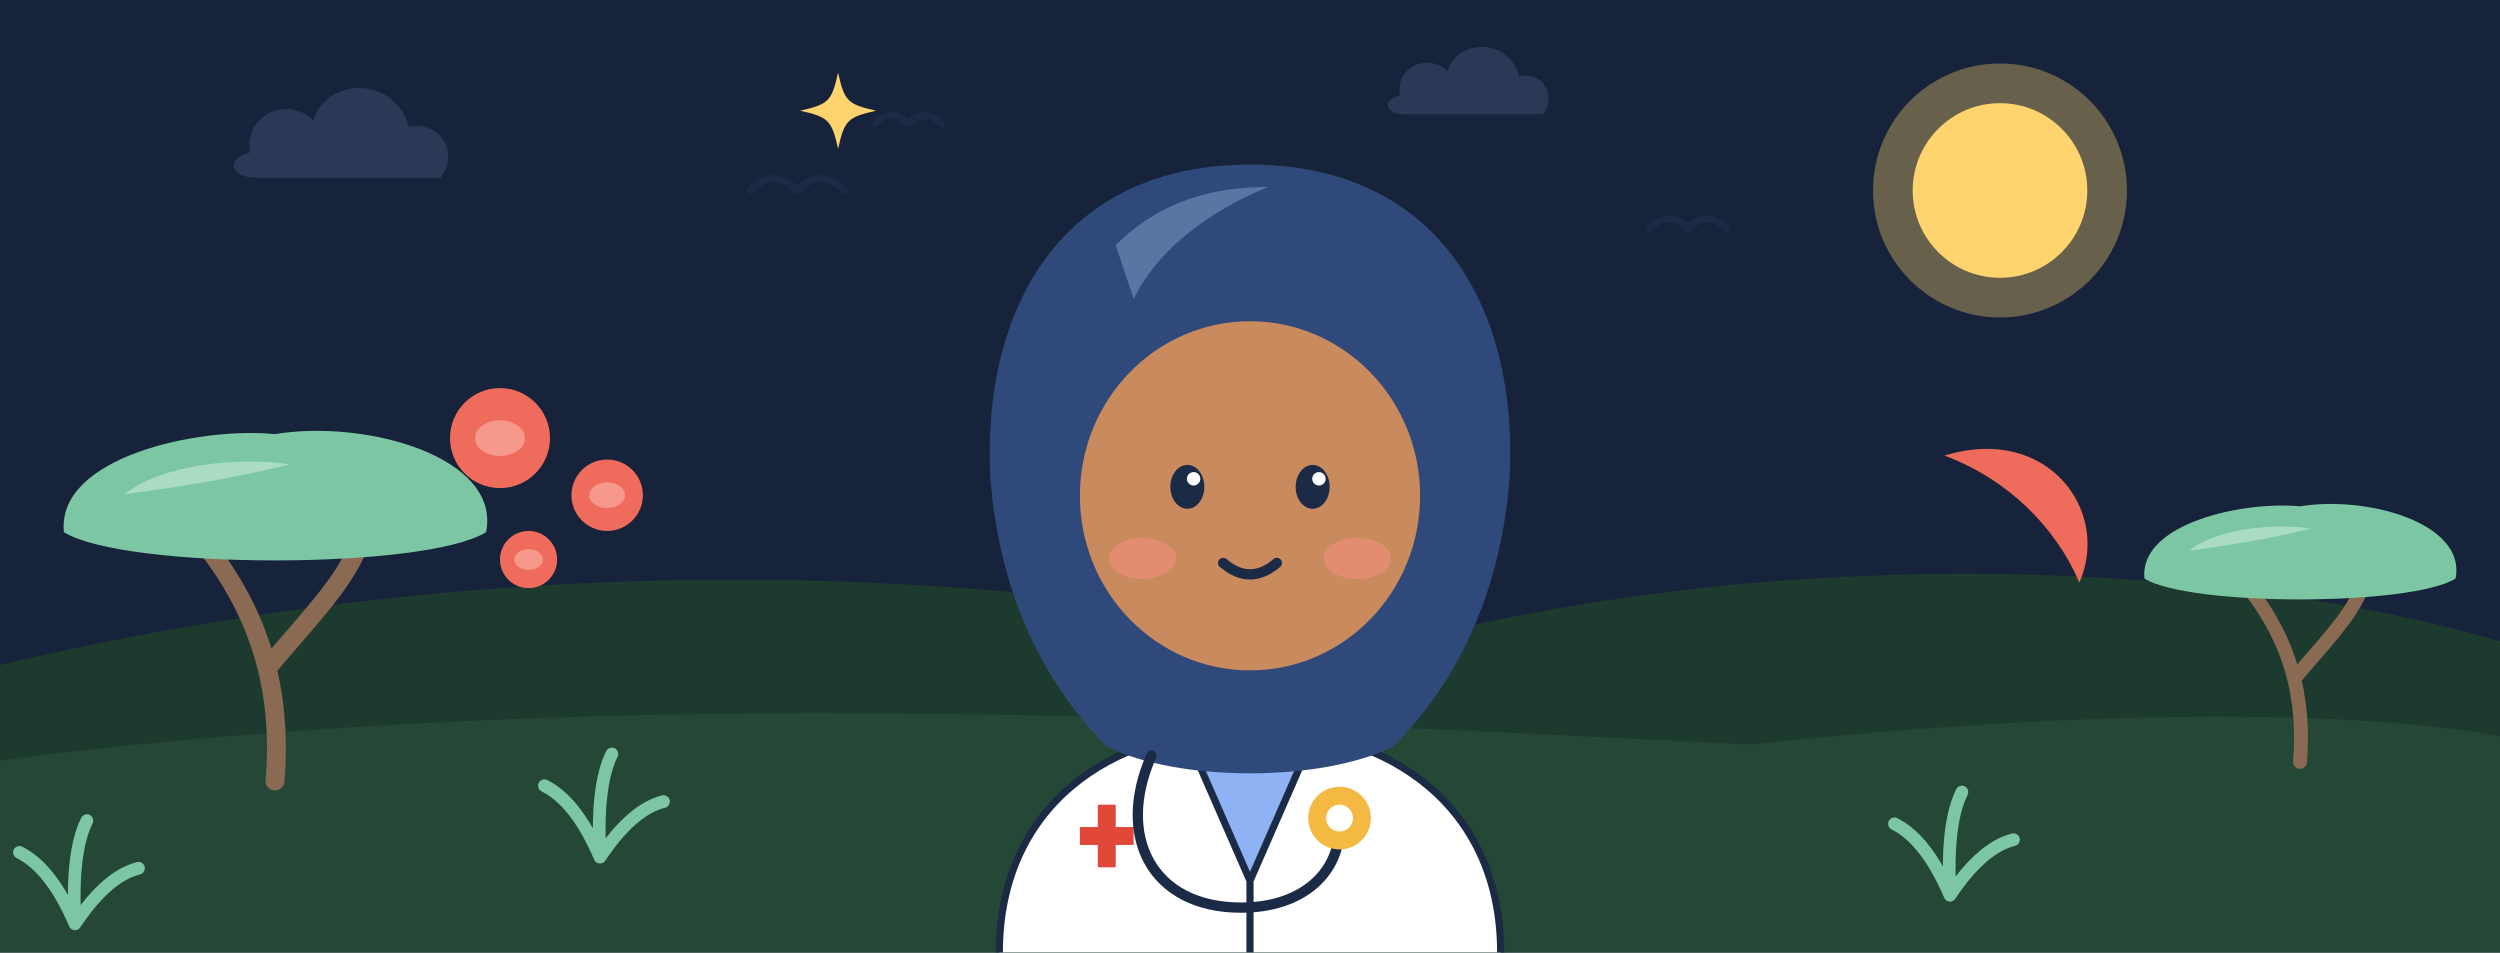
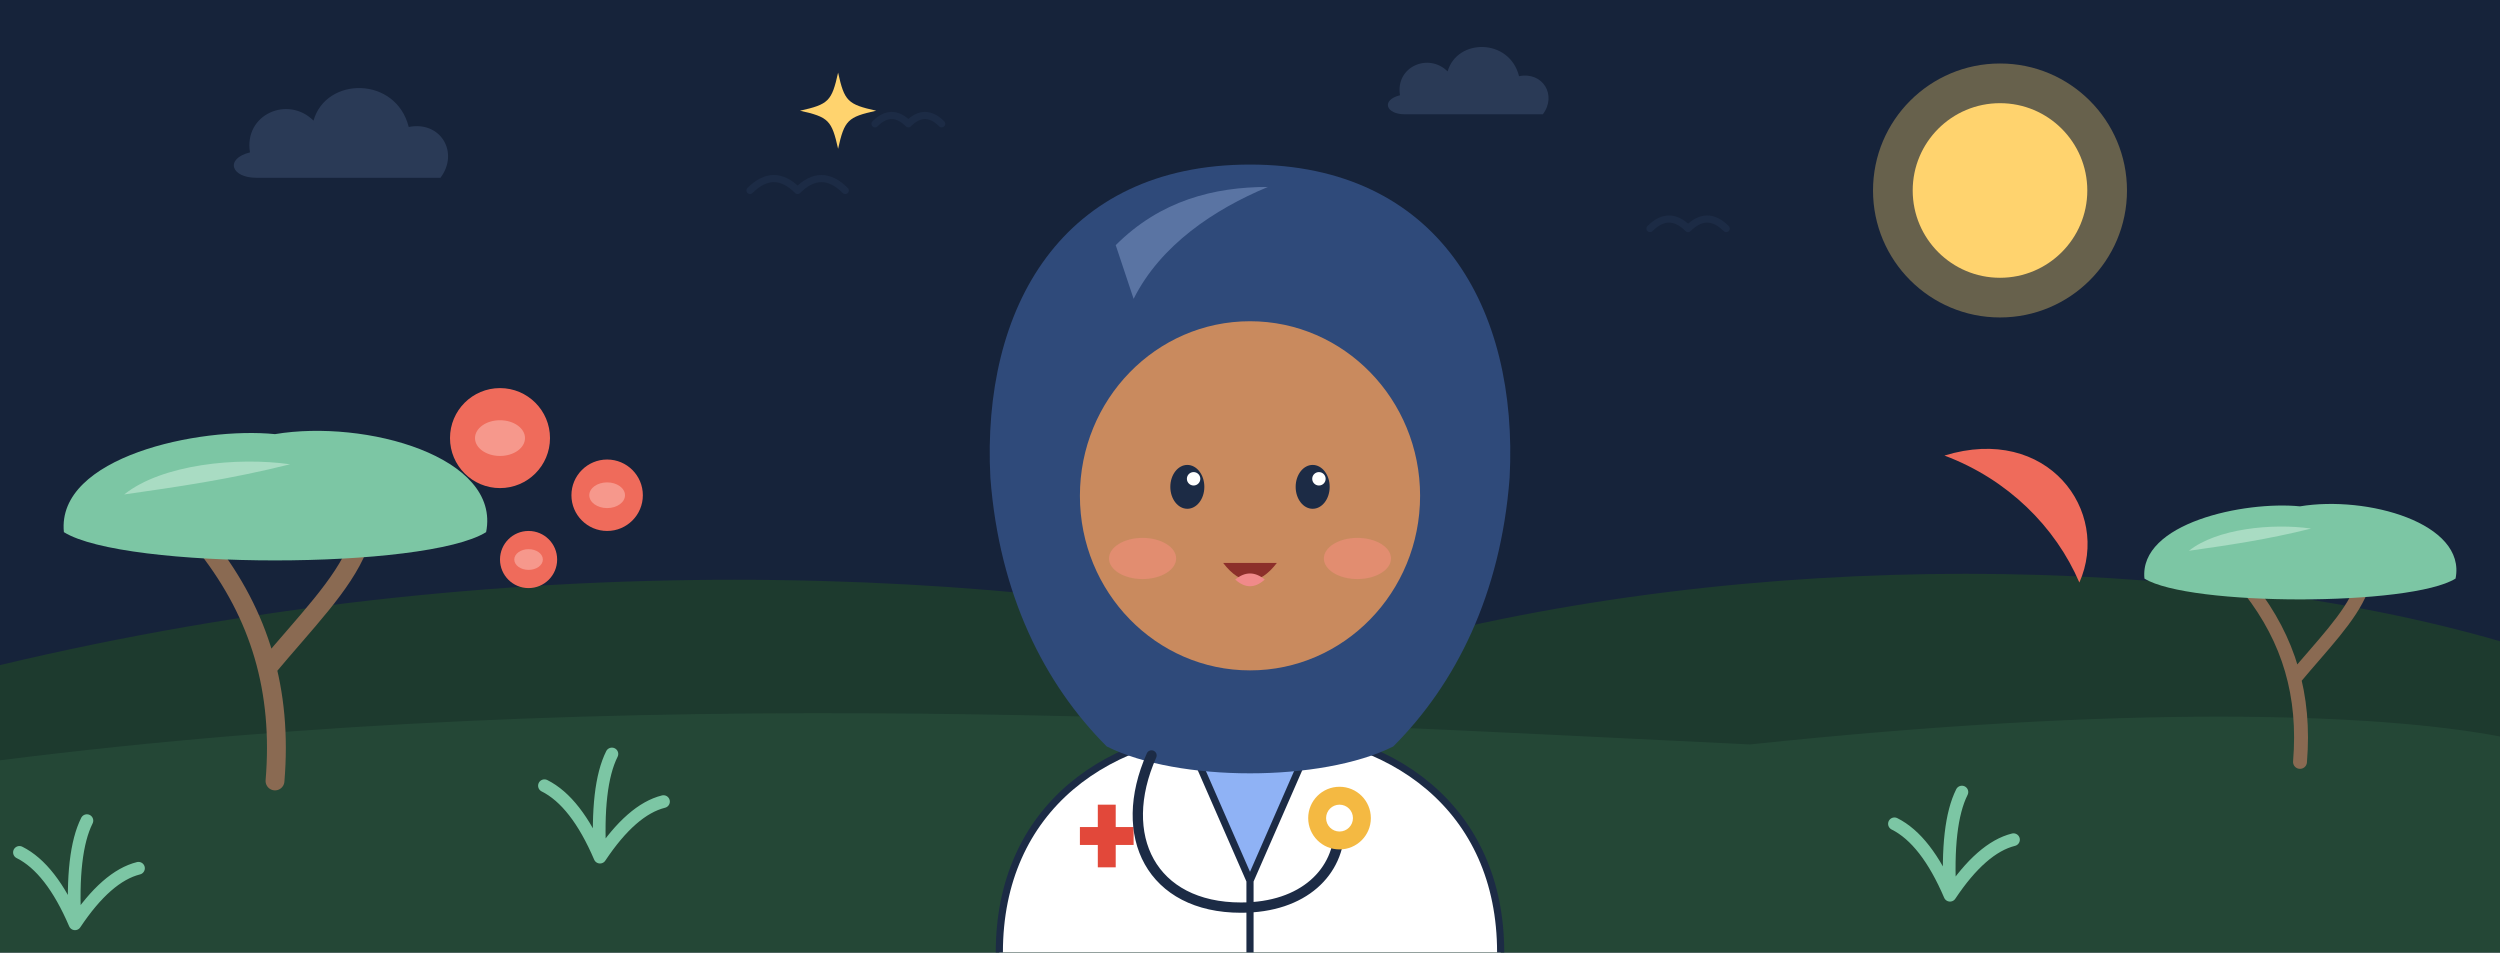
<svg xmlns="http://www.w3.org/2000/svg" viewBox="0 0 630 240" preserveAspectRatio="xMidYMid slice">
  <rect width="100%" height="100%" fill="#16233a" />
  <g transform="translate(504.0 48.0)">
    <circle r="32" opacity=".35" fill="#ffd36e" />
  </g>
  <g transform="translate(504.0 48.0)">
    <circle r="22" fill="#ffd36e" />
  </g>
  <g transform="translate(63.0 38.4)">
    <path transform="scale(0.8)" d="M0 0 C -2 -12 12 -18 20 -10 C 24 -24 46 -24 50 -8 C 60 -10 66 0 60 8 L 2 8 C -6 8 -8 2 0 0 Z" fill="#2a3a56" />
  </g>
  <g transform="translate(352.8 24.0)">
    <path transform="scale(0.6)" d="M0 0 C -2 -12 12 -18 20 -10 C 24 -24 46 -24 50 -8 C 60 -10 66 0 60 8 L 2 8 C -6 8 -8 2 0 0 Z" fill="#2a3a56" />
  </g>
  <g transform="translate(189.0 48.0)">
    <path d="M0 0 q6 -6 12 0 q6 -6 12 0" fill="none" stroke="#1c2b45" stroke-width="1.80" stroke-linecap="round" stroke-linejoin="round" />
  </g>
  <g transform="translate(220.5 31.2) scale(0.700)">
    <path d="M0 0 q6 -6 12 0 q6 -6 12 0" fill="none" stroke="#1c2b45" stroke-width="2.57" stroke-linecap="round" stroke-linejoin="round" />
  </g>
  <g transform="translate(415.8 57.6) scale(0.800)">
    <path d="M0 0 q6 -6 12 0 q6 -6 12 0" fill="none" stroke="#1c2b45" stroke-width="2.25" stroke-linecap="round" stroke-linejoin="round" />
  </g>
  <path d="M0 167.6 C 126.0 137.6 252.0 141.6 346.5 163.6 C 441.0 137.6 554.4 139.6 630.0 161.6 V 999 H 0 Z" fill="#1d3a2e" />
  <path d="M0 191.6 C 157.5 171.6 315.0 181.6 441.0 187.6 C 535.5 177.6 598.5 179.6 630.0 185.6 V 999 H 0 Z" fill="#244736" />
  <g transform="translate(69.3 196.8) scale(0.95)">
    <path d="M0 0 C 2 -24 -4 -44 -18 -62 M-2 -30 C 8 -42 18 -52 22 -62" stroke="#8a6a52" stroke-width="5" stroke-linecap="round" fill="none" />
  </g>
  <g transform="translate(69.3 196.8) scale(0.95)">
    <path d="M-56 -66 C -58 -86 -20 -94 0 -92 C 24 -96 60 -86 56 -66 C 40 -56 -40 -56 -56 -66 Z" fill="#7cc6a4" />
  </g>
  <g transform="translate(69.3 196.8) scale(0.95)">
    <path d="M-40 -76 C -30 -84 -10 -86 4 -84 C -12 -80 -26 -78 -40 -76 Z" fill="#a9dcc3" />
  </g>
  <g transform="translate(579.6 192.0) scale(0.7)">
    <path d="M0 0 C 2 -24 -4 -44 -18 -62 M-2 -30 C 8 -42 18 -52 22 -62" stroke="#8a6a52" stroke-width="5" stroke-linecap="round" fill="none" />
  </g>
  <g transform="translate(579.6 192.0) scale(0.7)">
    <path d="M-56 -66 C -58 -86 -20 -94 0 -92 C 24 -96 60 -86 56 -66 C 40 -56 -40 -56 -56 -66 Z" fill="#7cc6a4" />
  </g>
  <g transform="translate(579.6 192.0) scale(0.7)">
    <path d="M-40 -76 C -30 -84 -10 -86 4 -84 C -12 -80 -26 -78 -40 -76 Z" fill="#a9dcc3" />
  </g>
  <g transform="translate(151.2 216.0)">
    <path d="M0 0 q-6 -14 -14 -18 M0 0 q-1 -18 3 -26 M0 0 q8 -12 16 -14" stroke="#7cc6a4" stroke-width="3.2" stroke-linecap="round" fill="none" />
  </g>
  <g transform="translate(491.4 225.6)">
    <path d="M0 0 q-6 -14 -14 -18 M0 0 q-1 -18 3 -26 M0 0 q8 -12 16 -14" stroke="#7cc6a4" stroke-width="3.2" stroke-linecap="round" fill="none" />
  </g>
  <g transform="translate(18.9 232.8)">
    <path d="M0 0 q-6 -14 -14 -18 M0 0 q-1 -18 3 -26 M0 0 q8 -12 16 -14" stroke="#7cc6a4" stroke-width="3.2" stroke-linecap="round" fill="none" />
  </g>
  <g transform="translate(126.0 110.4) scale(0.900)">
    <circle cx="0" cy="0" r="14" fill="#ef6b5b" />
  </g>
  <g transform="translate(126.0 110.4) scale(0.900)">
    <ellipse cx="0" cy="0" rx="7.0" ry="5.0" fill="#f6988c" />
  </g>
  <g transform="translate(126.0 110.4) scale(0.900)">
    <circle cx="30" cy="16" r="10" fill="#ef6b5b" />
  </g>
  <g transform="translate(126.0 110.4) scale(0.900)">
    <ellipse cx="30" cy="16" rx="5.0" ry="3.6" fill="#f6988c" />
  </g>
  <g transform="translate(126.0 110.4) scale(0.900)">
    <circle cx="8" cy="34" r="8" fill="#ef6b5b" />
  </g>
  <g transform="translate(126.0 110.4) scale(0.900)">
    <ellipse cx="8" cy="34" rx="4.0" ry="2.9" fill="#f6988c" />
  </g>
  <g transform="translate(504.0 124.8)">
    <path d="M-14 -10 C 12 -18 28 4 20 22 C 14 8 2 -4 -14 -10 Z" fill="#ef6b5b" />
  </g>
  <g transform="translate(202.2 14.4) scale(1.128)">
    <path d="M44 200 C 44 168 68 150 100 150 C 132 150 156 168 156 200 Z" fill="#ffffff" />
  </g>
  <g transform="translate(202.2 14.4) scale(1.128)">
    <path d="M86 152 L 100 184 L 114 152 Z" fill="#8fb2f5" />
  </g>
  <g transform="translate(202.2 14.4) scale(1.128)">
    <path d="M86 152 L 100 184 L 114 152 M100 184 V 200" fill="none" stroke="#1c2b45" stroke-width="1.60" stroke-linecap="round" stroke-linejoin="round" />
  </g>
  <g transform="translate(202.2 14.4) scale(1.128)">
    <path d="M44 200 C 44 168 68 150 100 150 C 132 150 156 168 156 200" fill="none" stroke="#1c2b45" stroke-width="1.60" stroke-linecap="round" stroke-linejoin="round" />
  </g>
  <g transform="translate(202.2 14.4) scale(1.128)">
    <path d="M62 172 h4 v-5 h4 v5 h4 v4 h-4 v5 h-4 v-5 h-4 Z" fill="#e2483a" />
  </g>
  <g transform="translate(202.2 14.4) scale(1.128)">
    <path d="M100 24 C 58 24 40 56 42 94 C 44 120 54 140 68 154 C 84 162 116 162 132 154 C 146 140 156 120 158 94 C 160 56 142 24 100 24 Z" fill="#2f4a7a" />
  </g>
  <g transform="translate(202.2 14.4) scale(1.128)">
    <path d="M70 42 C 80 32 92 29 104 29 C 92 34 80 42 74 54 Z" fill="#5a74a3" />
  </g>
  <g transform="translate(202.2 14.4) scale(1.128)">
    <ellipse cx="100" cy="98" rx="38" ry="39" fill="#c98a5e" />
  </g>
  <g transform="translate(202.2 14.4) scale(1.128)">
    <ellipse cx="86" cy="96" rx="3.8" ry="4.9" fill="#1c2b45" />
  </g>
  <g transform="translate(202.2 14.4) scale(1.128)">
    <circle cx="87.4" cy="94.2" r="1.5" fill="#fff" />
  </g>
  <g transform="translate(202.2 14.4) scale(1.128)">
    <ellipse cx="114" cy="96" rx="3.8" ry="4.9" fill="#1c2b45" />
  </g>
  <g transform="translate(202.2 14.4) scale(1.128)">
    <circle cx="115.4" cy="94.2" r="1.5" fill="#fff" />
  </g>
  <g transform="translate(202.2 14.4) scale(1.128)">
    <ellipse cx="76" cy="112" rx="7.5" ry="4.6" opacity=".55" fill="#f58f80" />
  </g>
  <g transform="translate(202.2 14.4) scale(1.128)">
    <ellipse cx="124" cy="112" rx="7.5" ry="4.6" opacity=".55" fill="#f58f80" />
  </g>
  <g transform="translate(202.2 14.4) scale(1.128)">
-     <path d="M94 113 q6 5.1 12 0" fill="none" stroke="#1c2b45" stroke-width="2.30" stroke-linecap="round" stroke-linejoin="round" />
+     <path d="M94 113 q6 7.8 12 0 Z" fill="#8c2f2a" />
+   </g>
+   <g transform="translate(202.2 14.4) scale(1.128)">
+     <path d="M96.7 116.7 q3.3 3.0 6.6 0 q-3.3 -2.7 -6.6 0 Z" fill="#f08a8a" />
  </g>
  <g transform="translate(202.2 14.4) scale(1.128)">
    <path d="M78 156 C 70 174 78 190 98 190 C 112 190 120 182 120 172" fill="none" stroke="#1c2b45" stroke-width="2.30" stroke-linecap="round" stroke-linejoin="round" />
  </g>
  <g transform="translate(202.2 14.4) scale(1.128)">
    <circle cx="120" cy="170" r="7" fill="#f4b942" />
  </g>
  <g transform="translate(202.2 14.4) scale(1.128)">
    <circle cx="120" cy="170" r="3" fill="#fff" />
  </g>
  <g transform="translate(211.2 27.9)">
    <path transform="scale(0.8)" d="M0 -12 C 2 -3 3 -2 12 0 C 3 2 2 3 0 12 C -2 3 -3 2 -12 0 C -3 -2 -2 -3 0 -12 Z" fill="#ffd36e" />
  </g>
</svg>
